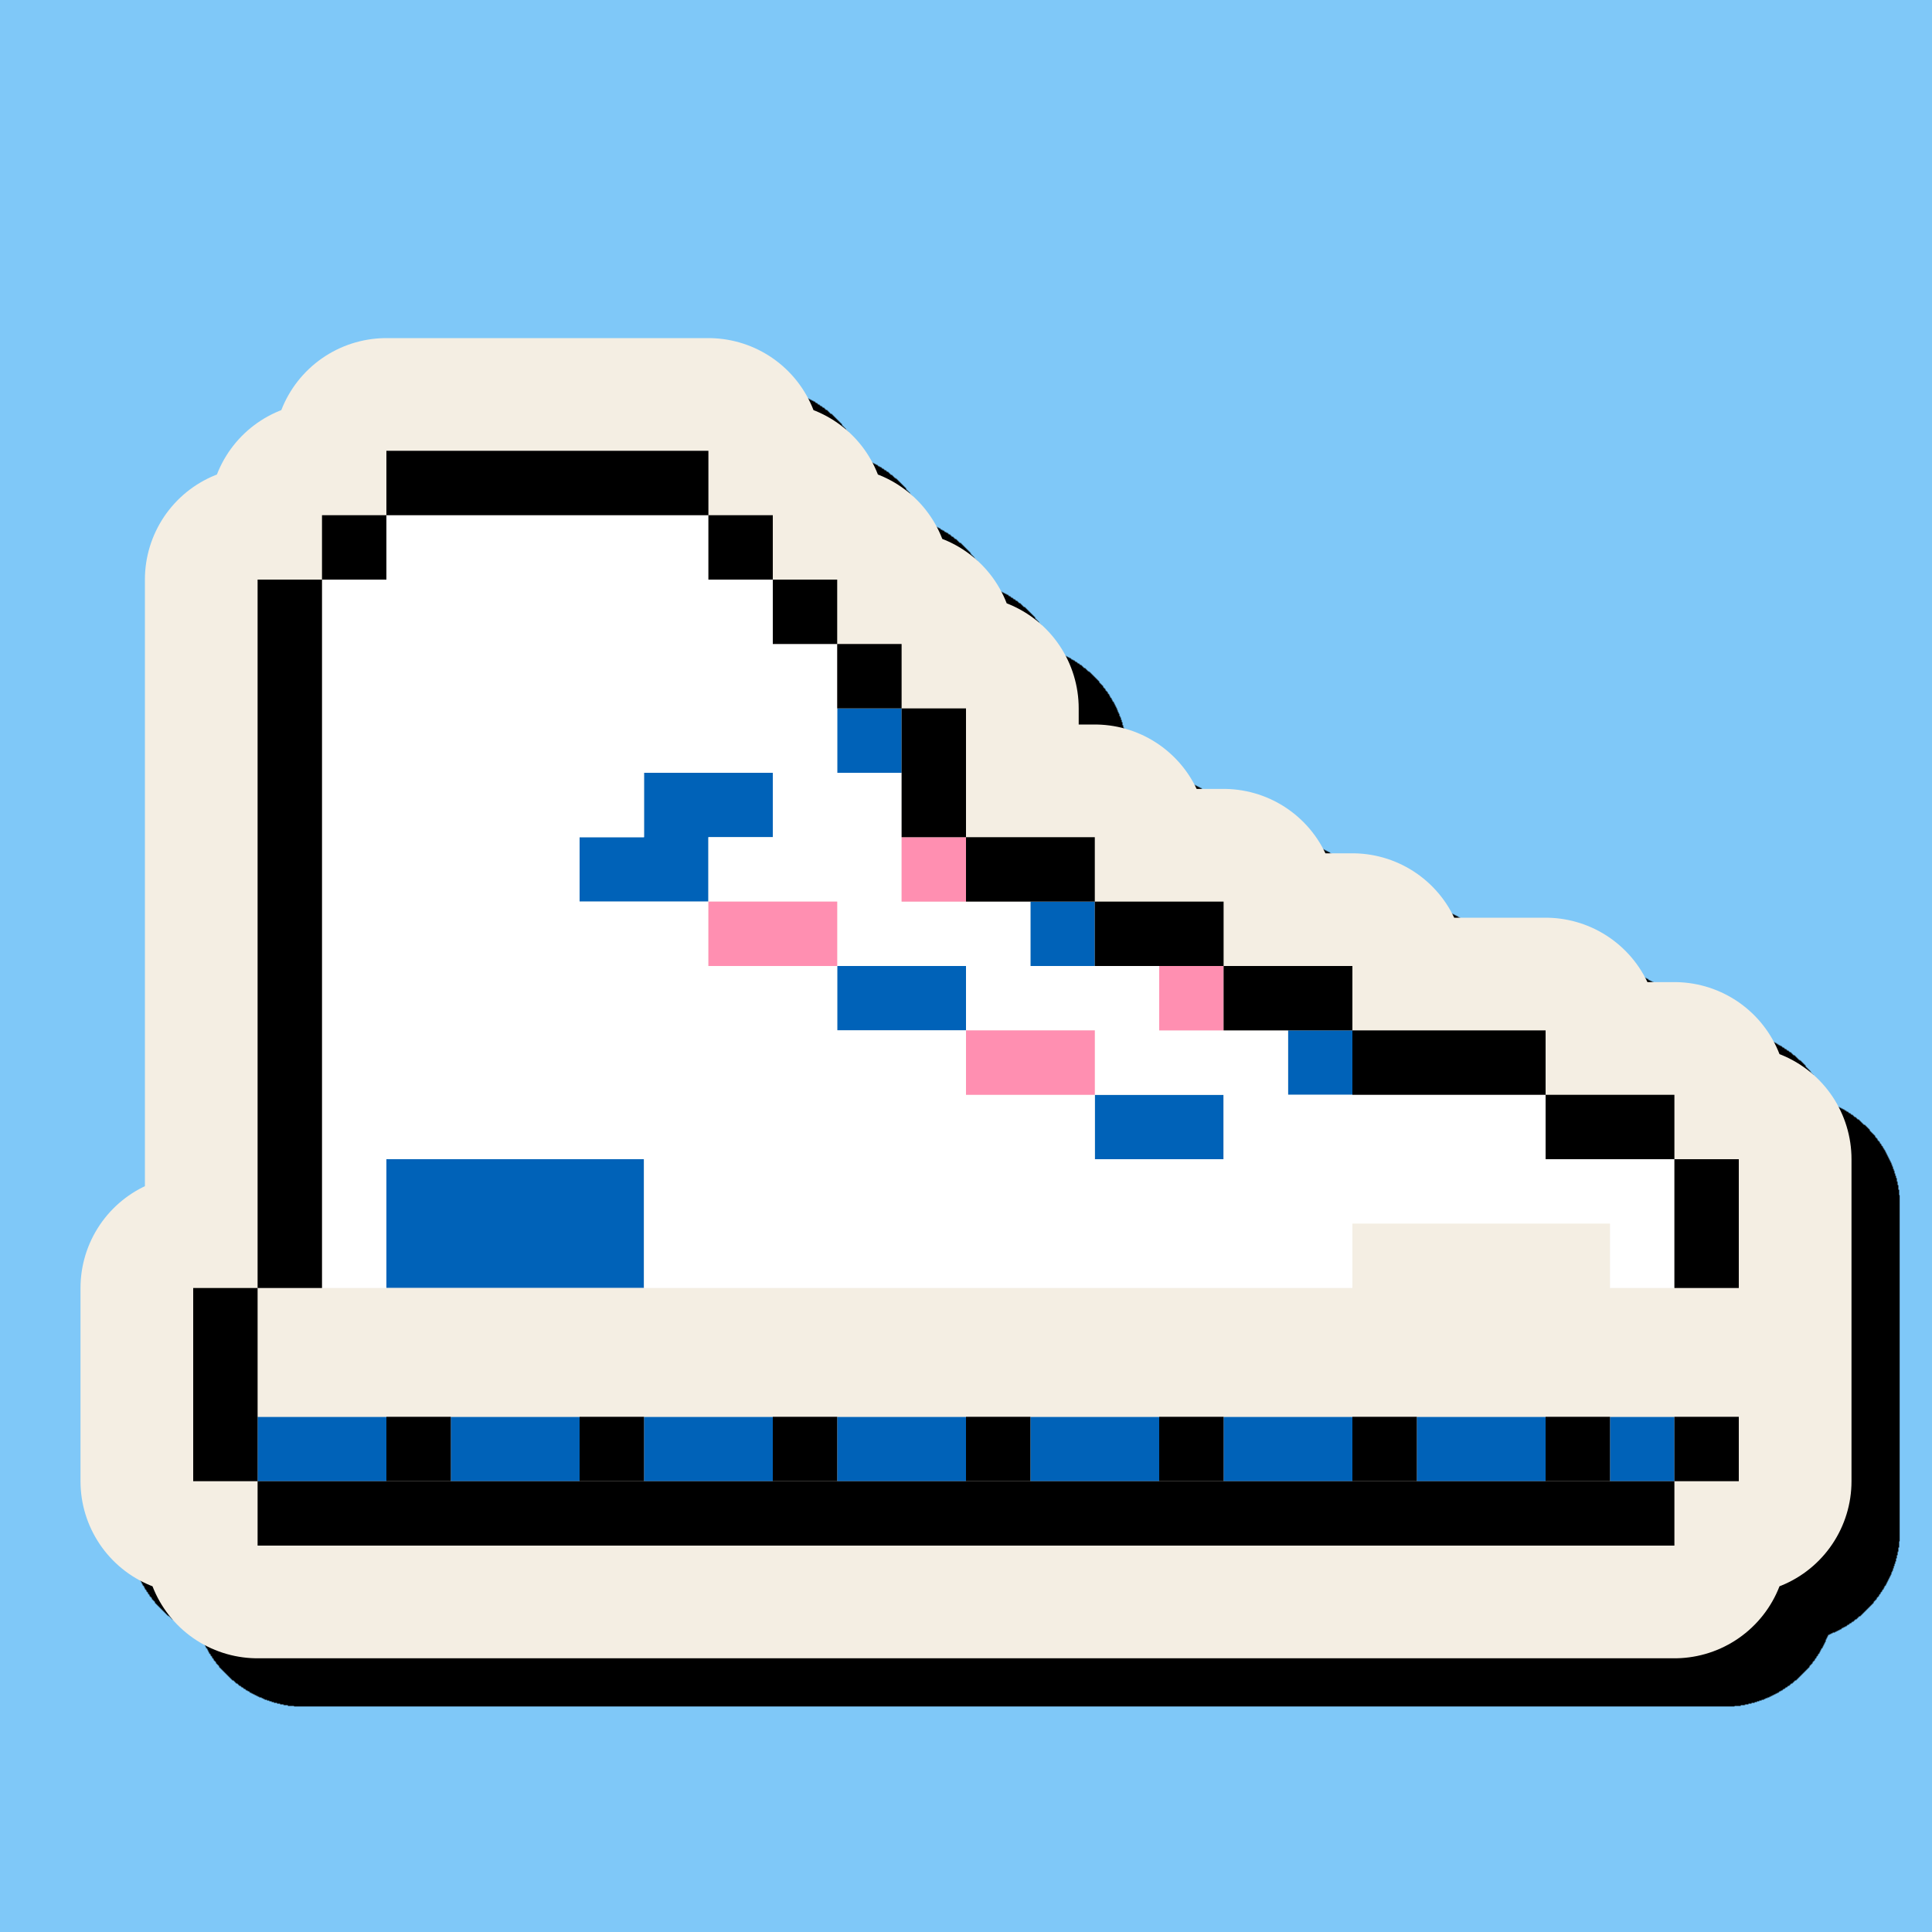
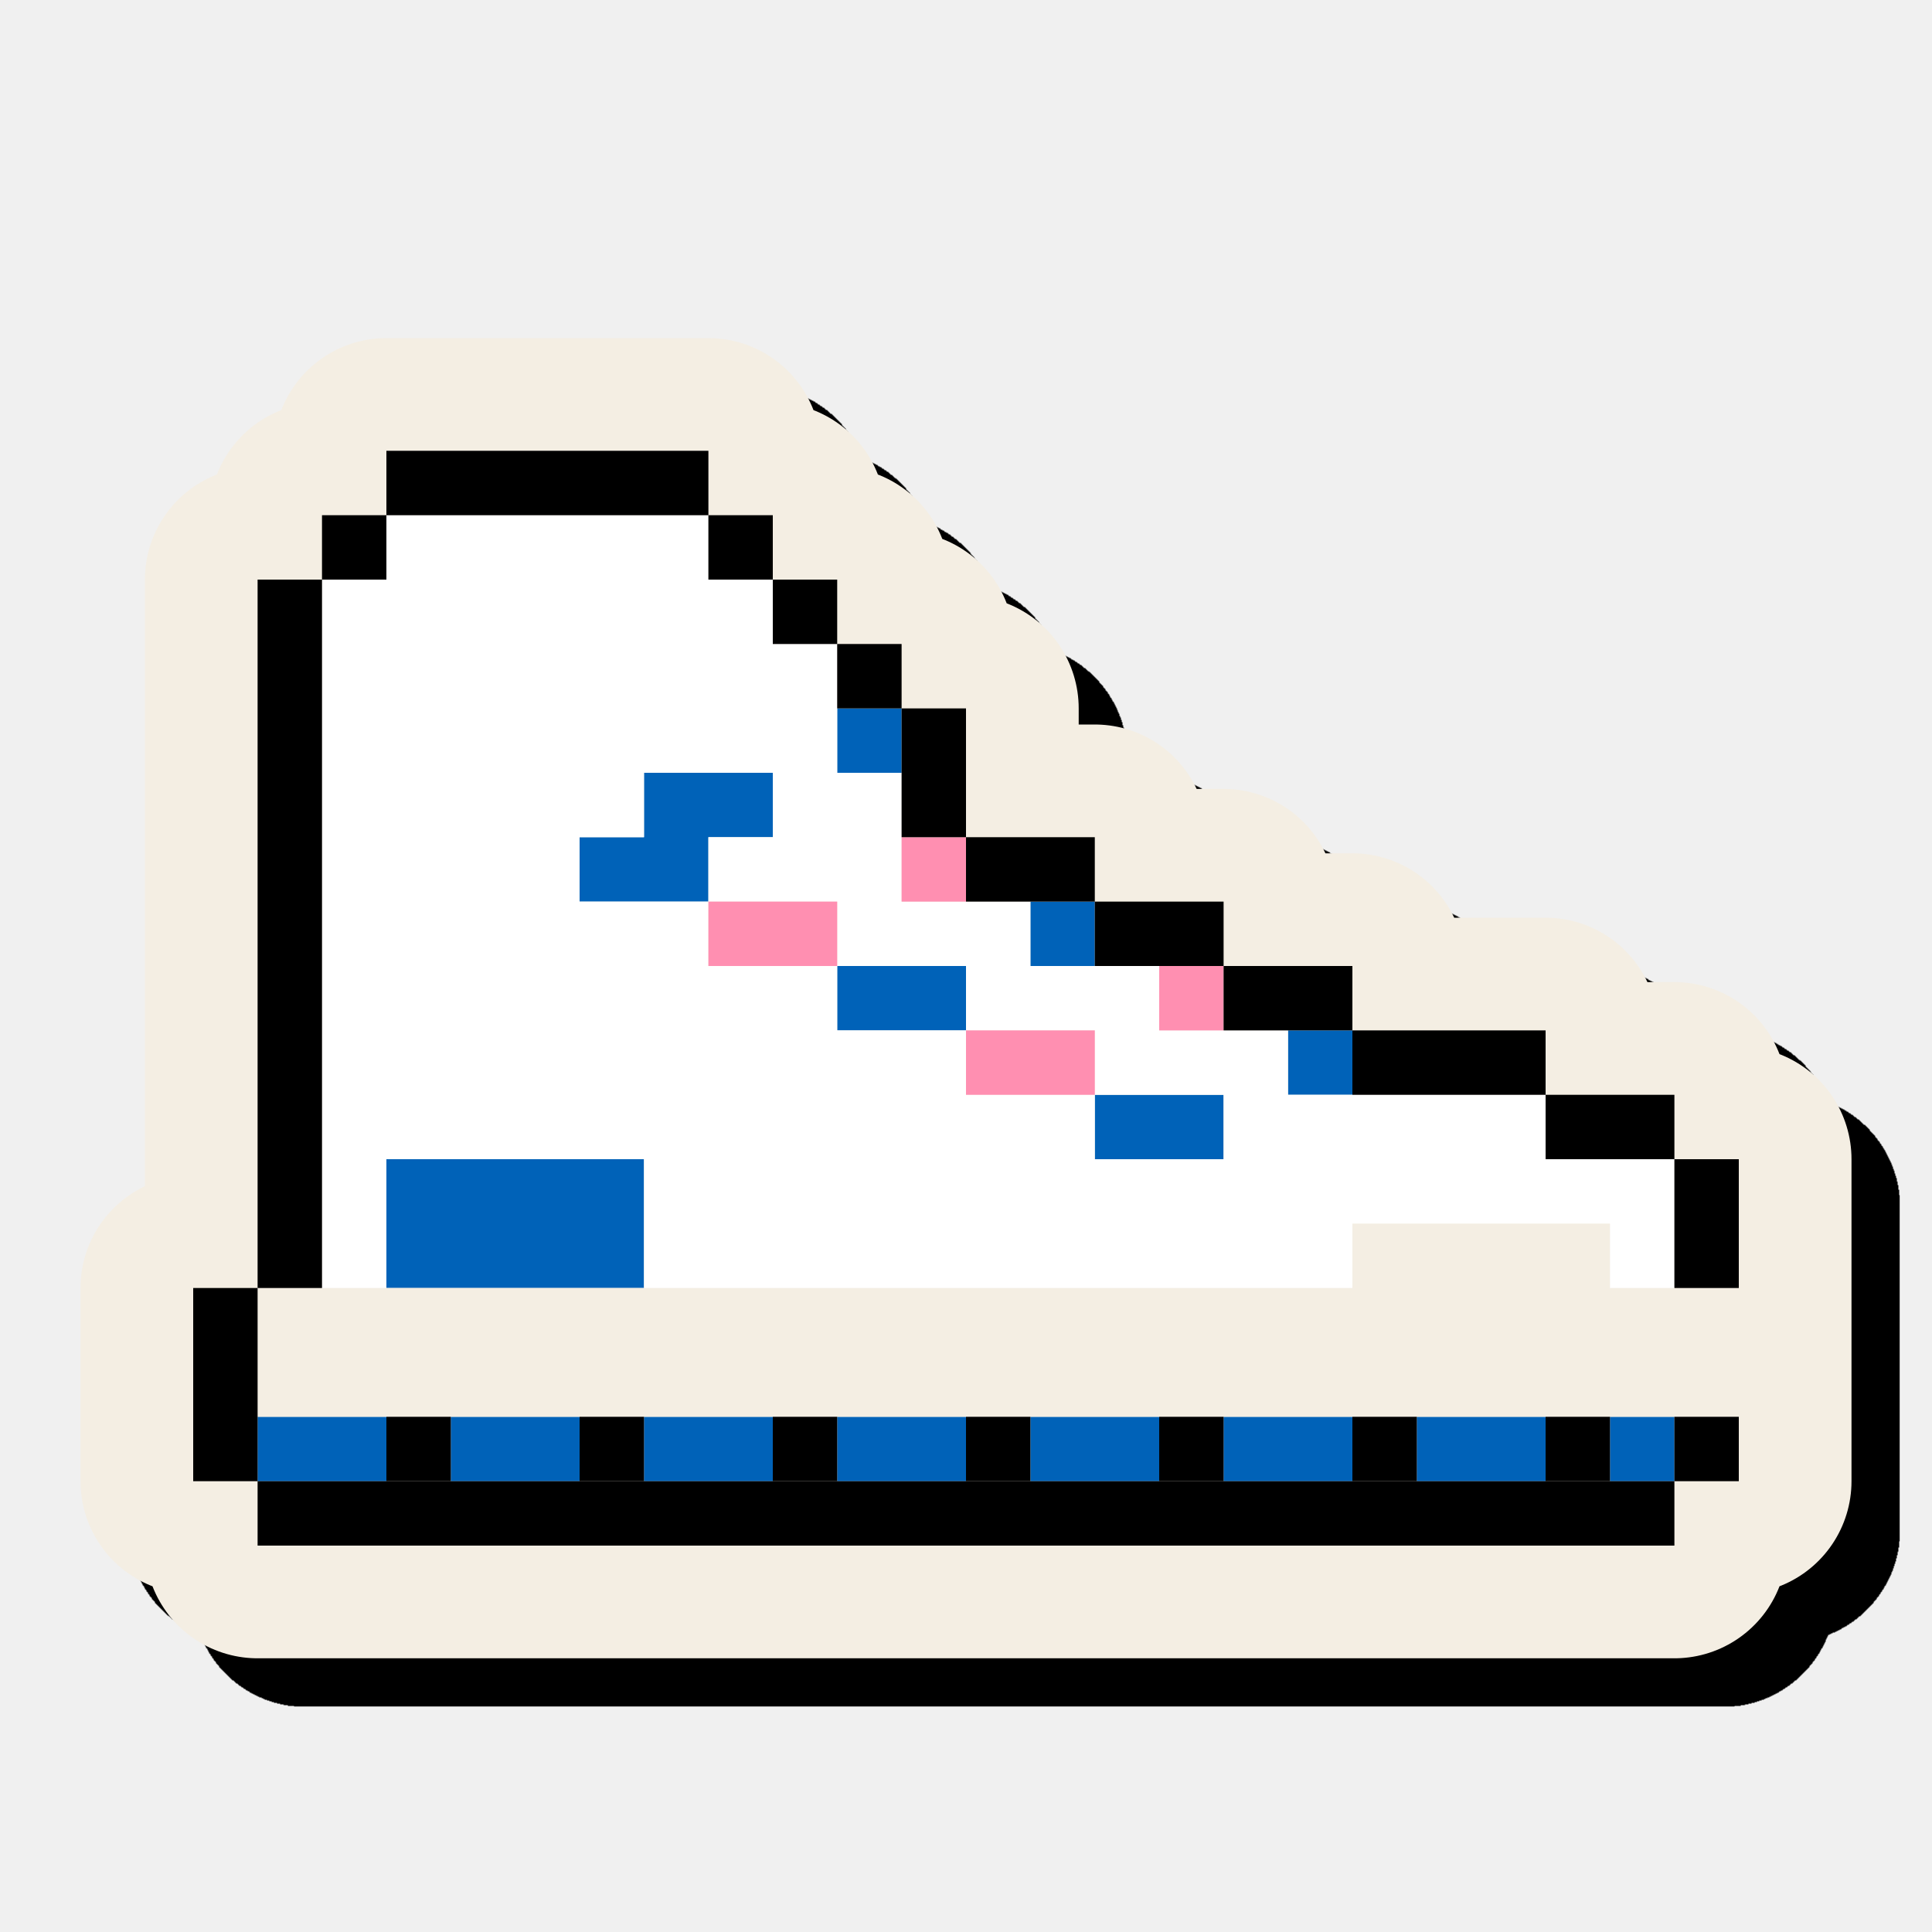
<svg xmlns="http://www.w3.org/2000/svg" width="240" height="240" viewBox="0 0 240 240" fill="none">
-   <rect width="240" height="240" fill="#1E1E1E" />
  <g id="Pixel Â· Sistema">
-     <rect width="2640" height="7060" transform="translate(-1540 -4160)" fill="#171717" />
    <g id="Pixel Â· Hoja de stickers">
-       <rect width="2320" height="1280" transform="translate(-1440 -40)" fill="#7FC8F8" />
      <g id="Pixel / Urbano Â· Zapatilla / sticker">
        <g id="Troquel (borde y sombra)" filter="url(#filter0_d_294_54606)">
          <path d="M208 192H32V184H24V160H32V72H40V64H48V56H88V64H96V72H104V80H112V88H120V104H136V112H152V120H168V128H192V136H208V144H216V184H208V192Z" fill="#F4EEE3" />
          <path d="M208 192H32V184H24V160H32V72H40V64H48V56H88V64H96V72H104V80H112V88H120V104H136V112H152V120H168V128H192V136H208V144H216V184H208V192Z" stroke="#F4EEE3" stroke-width="28" stroke-linejoin="round" />
        </g>
        <g id="Figura">
          <path id="azul" d="M104 88H112V96H104V88ZM80 96H96V104H80V96ZM72 104H88V112H72V104ZM128 112H136V120H128V112ZM104 120H120V128H104V120ZM160 128H168V136H160V128ZM136 136H152V144H136V136ZM48 144H80V160H48V144ZM32 176H48V184H32V176ZM56 176H72V184H56V176ZM80 176H96V184H80V176ZM104 176H120V184H104V176ZM128 176H144V184H128V176ZM152 176H168V184H152V176ZM176 176H192V184H176V176ZM200 176H208V184H200V176Z" fill="#0062B8" />
          <path id="hueso" d="M168 152H200V160H168V152ZM32 160H216V176H32V160Z" fill="#F4EEE3" />
          <path id="blanco" d="M48 64H88V72H48V64ZM40 72H96V80H40V72ZM40 80H104V96H40V80ZM40 96H80V104H40V96ZM96 96H112V104H96V96ZM40 104H72V112H40V104ZM88 104H112V112H88V104ZM40 112H88V120H40V112ZM104 112H128V120H104V112ZM40 120H104V128H40V120ZM120 120H144V128H120V120ZM40 128H120V136H40V128ZM136 128H160V136H136V128ZM40 136H136V144H40V136ZM152 136H192V144H152V136ZM40 144H48V160H40V144ZM80 144H208V152H80V144ZM80 152H168V160H80V152ZM200 152H208V160H200V152Z" fill="white" />
          <path id="rosa" d="M112 104H120V112H112V104ZM88 112H104V120H88V112ZM144 120H152V128H144V120ZM120 128H136V136H120V128Z" fill="#FF8FB1" />
          <path id="negro" d="M48 176H56V184H48V176ZM72 176H80V184H72V176ZM96 176H104V184H96V176ZM120 176H128V184H120V176ZM144 176H152V184H144V176ZM168 176H176V184H168V176ZM192 176H200V184H192V176Z" fill="black" />
          <path id="contorno" d="M48 56H88V64H48V56ZM40 64H48V72H40V64ZM88 64H96V72H88V64ZM32 72H40V160H32V72ZM96 72H104V80H96V72ZM104 80H112V88H104V80ZM112 88H120V104H112V88ZM120 104H136V112H120V104ZM136 112H152V120H136V112ZM152 120H168V128H152V120ZM168 128H192V136H168V128ZM192 136H208V144H192V136ZM208 144H216V160H208V144ZM24 160H32V184H24V160ZM208 176H216V184H208V176ZM32 184H208V192H32V184Z" fill="black" />
        </g>
      </g>
    </g>
  </g>
  <defs>
    <filter id="filter0_d_294_54606" x="10" y="42" width="226" height="170" filterUnits="userSpaceOnUse" color-interpolation-filters="sRGB">
      <feFlood flood-opacity="0" result="BackgroundImageFix" />
      <feColorMatrix in="SourceAlpha" type="matrix" values="0 0 0 0 0 0 0 0 0 0 0 0 0 0 0 0 0 0 127 0" result="hardAlpha" />
      <feOffset dx="6" dy="6" />
      <feColorMatrix type="matrix" values="0 0 0 0 0 0 0 0 0 0 0 0 0 0 0 0 0 0 1 0" />
      <feBlend mode="normal" in2="BackgroundImageFix" result="effect1_dropShadow_294_54606" />
      <feBlend mode="normal" in="SourceGraphic" in2="effect1_dropShadow_294_54606" result="shape" />
    </filter>
  </defs>
</svg>
